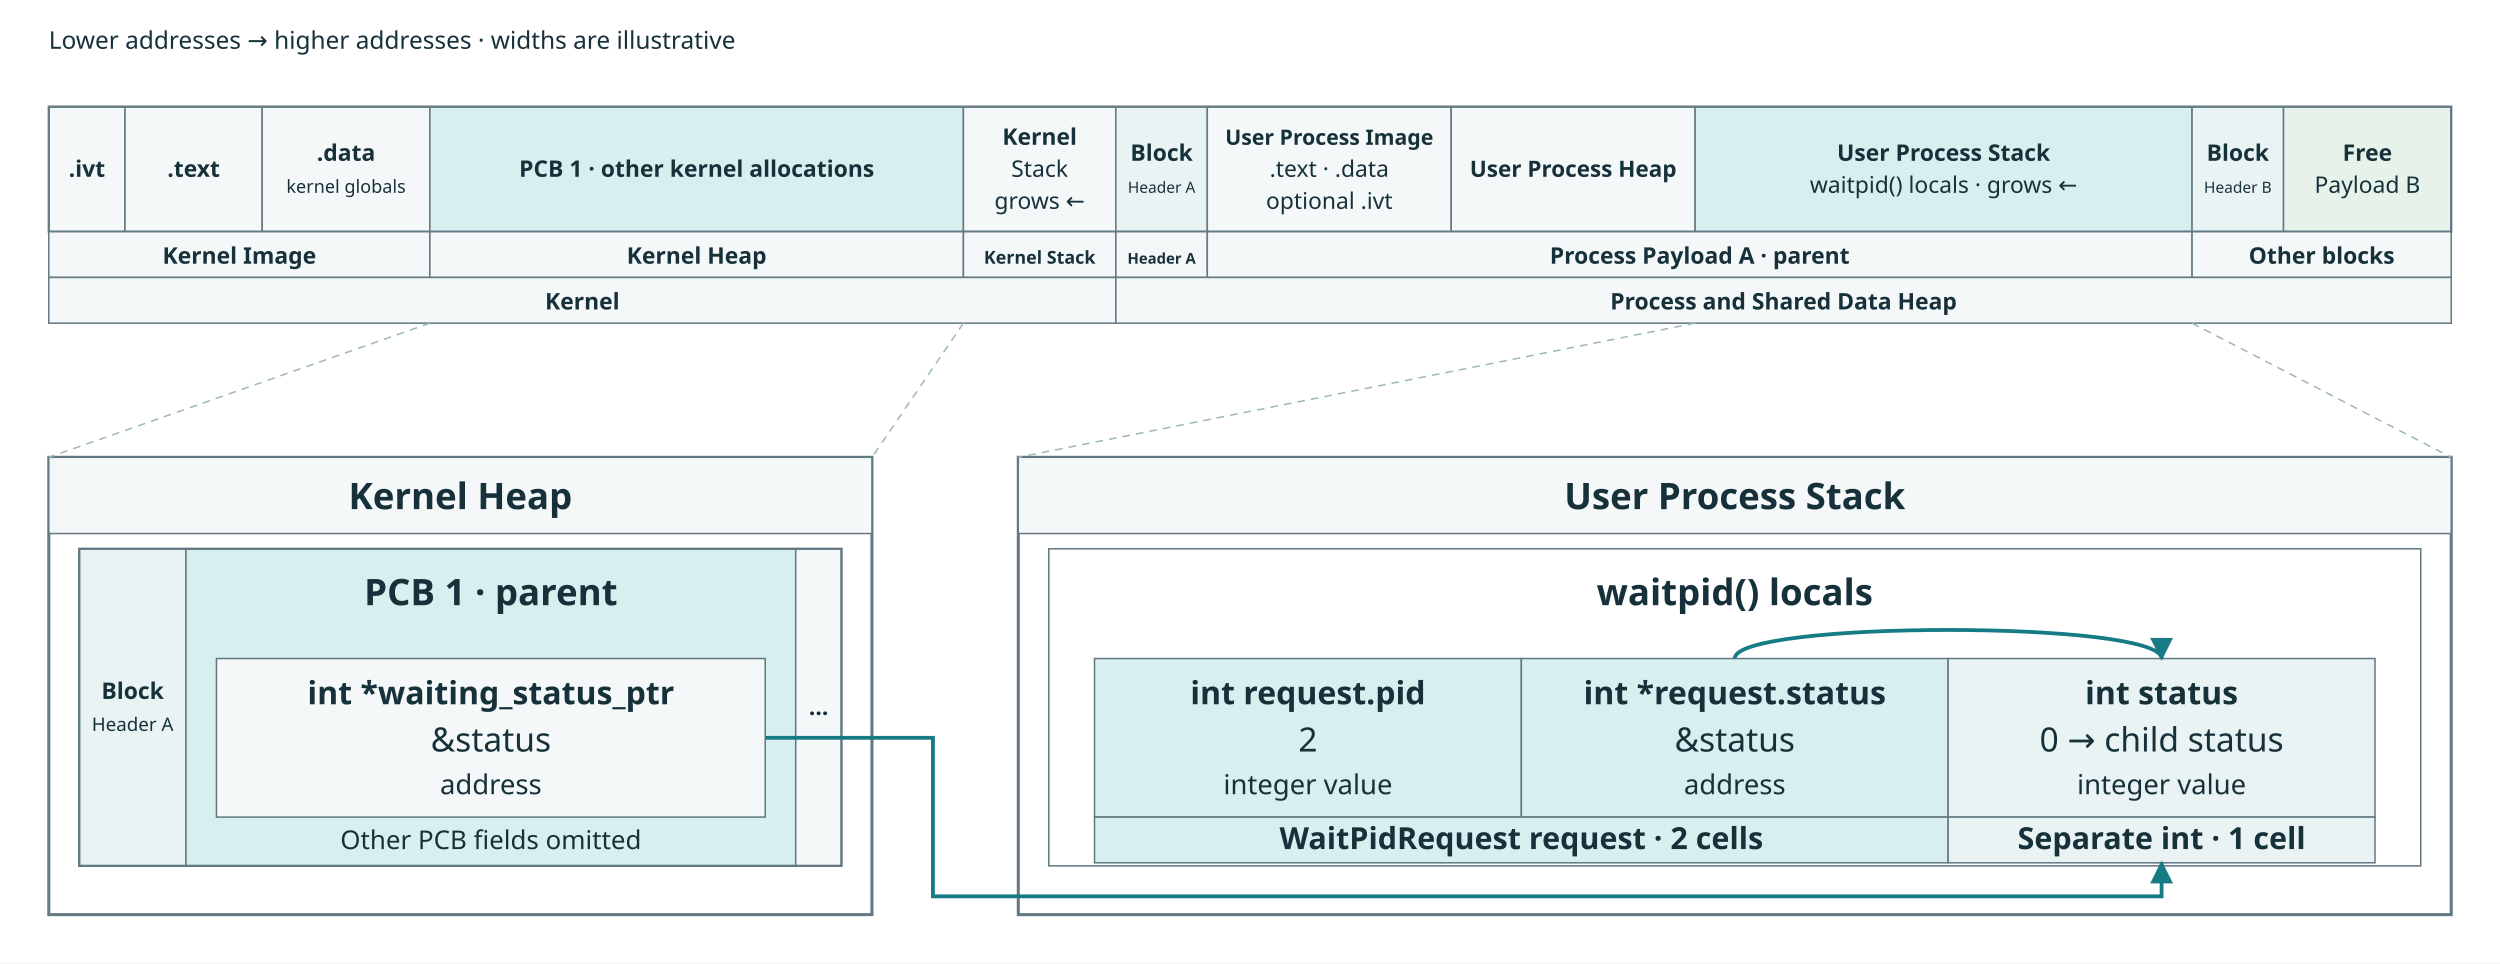
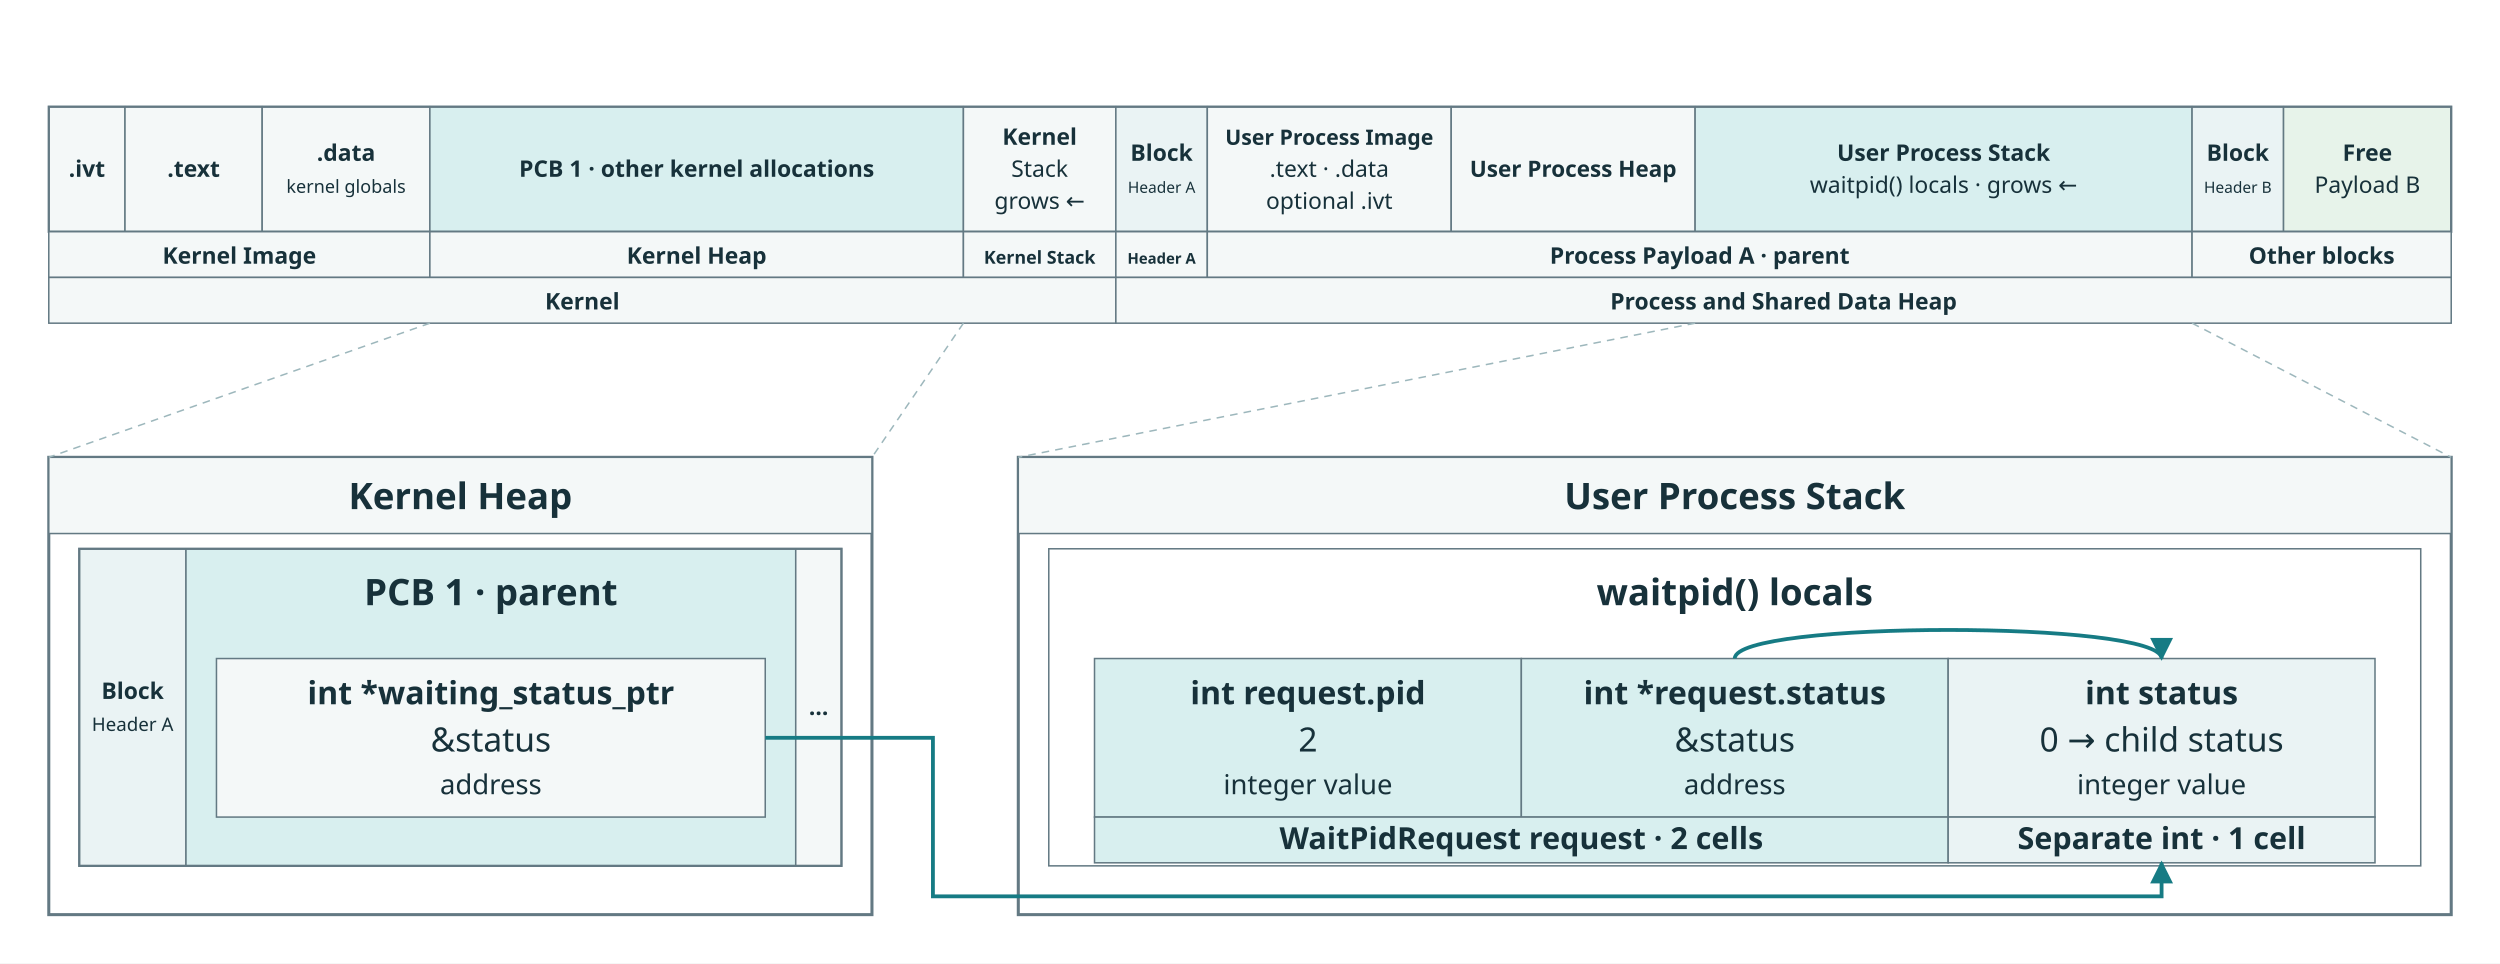
<svg xmlns="http://www.w3.org/2000/svg" width="1640" height="632" viewBox="0 0 1640 632" role="img" aria-labelledby="title desc">
  <defs>
    <marker id="405ea8" viewBox="0 0 10 10" refX="9" refY="5" markerWidth="6" markerHeight="6" orient="auto">
      <path d="M 0 0 L 10 5 L 0 10 z" fill="#167b84" />
    </marker>
    <marker id="26715b" viewBox="0 0 10 10" refX="9" refY="5" markerWidth="6" markerHeight="6" orient="auto">
      <path d="M 0 0 L 10 5 L 0 10 z" fill="#25734f" />
    </marker>
    <marker id="785099" viewBox="0 0 10 10" refX="9" refY="5" markerWidth="6" markerHeight="6" orient="auto">
      <path d="M 0 0 L 10 5 L 0 10 z" fill="#637983" />
    </marker>
    <marker id="9c3d15" viewBox="0 0 10 10" refX="9" refY="5" markerWidth="6" markerHeight="6" orient="auto">
      <path d="M 0 0 L 10 5 L 0 10 z" fill="#805916" />
    </marker>
  </defs>
  <rect width="1640" height="632" fill="white" />
  <g font-family="Cantarell, sans-serif">
-     <text x="32" y="32" text-anchor="start" font-size="16" font-weight="normal" fill="#17313a">Lower addresses → higher addresses · widths are illustrative</text>
    <rect x="32" y="70" width="50" height="82" fill="#f4f8f8" stroke="#637983" stroke-width="1" />
    <text x="57.0" y="116.0" text-anchor="middle" font-size="15" font-weight="bold" fill="#17313a">.ivt</text>
    <rect x="82" y="70" width="90" height="82" fill="#f4f8f8" stroke="#637983" stroke-width="1" />
    <text x="127.0" y="116.0" text-anchor="middle" font-size="15" font-weight="bold" fill="#17313a">.text</text>
    <rect x="172" y="70" width="110" height="82" fill="#f4f8f8" stroke="#637983" stroke-width="1" />
    <text x="227.0" y="105.5" text-anchor="middle" font-size="15" font-weight="bold" fill="#17313a">.data</text>
    <text x="227.0" y="126.5" text-anchor="middle" font-size="11.864" font-weight="normal" fill="#17313a">kernel globals</text>
    <rect x="282" y="70" width="350" height="82" fill="#d8efef" stroke="#637983" stroke-width="1" />
    <text x="457.0" y="116.0" text-anchor="middle" font-size="15" font-weight="bold" fill="#17313a">PCB 1 · other kernel allocations</text>
    <rect x="632" y="70" width="100" height="82" fill="#f4f8f8" stroke="#637983" stroke-width="1" />
    <text x="682.0" y="95.0" text-anchor="middle" font-size="15" font-weight="bold" fill="#17313a">Kernel</text>
    <text x="682.0" y="116.0" text-anchor="middle" font-size="15" font-weight="normal" fill="#17313a">Stack</text>
    <text x="682.0" y="137.0" text-anchor="middle" font-size="15" font-weight="normal" fill="#17313a">grows ←</text>
    <rect x="732" y="70" width="60" height="82" fill="#eaf3f4" stroke="#637983" stroke-width="1" />
    <a href="../../common/heap.header#L5">
      <text x="762.0" y="105.5" text-anchor="middle" font-size="15" font-weight="bold" fill="#17313a">Block</text>
    </a>
    <a href="../../common/heap.header#L5">
      <text x="762.0" y="126.5" text-anchor="middle" font-size="10.169" font-weight="normal" fill="#17313a">Header A</text>
    </a>
    <rect x="792" y="70" width="160" height="82" fill="#f4f8f8" stroke="#637983" stroke-width="1" />
    <text x="872.0" y="95.0" text-anchor="middle" font-size="13.936" font-weight="bold" fill="#17313a">User Process Image</text>
    <text x="872.0" y="116.0" text-anchor="middle" font-size="15" font-weight="normal" fill="#17313a">.text · .data</text>
    <text x="872.0" y="137.0" text-anchor="middle" font-size="15" font-weight="normal" fill="#17313a">optional .ivt</text>
    <rect x="952" y="70" width="160" height="82" fill="#f4f8f8" stroke="#637983" stroke-width="1" />
    <text x="1032.0" y="116.0" text-anchor="middle" font-size="14.756" font-weight="bold" fill="#17313a">User Process Heap</text>
    <rect x="1112" y="70" width="326" height="82" fill="#d8efef" stroke="#637983" stroke-width="1" />
-     <a href="../../library/sys/wait/wait.picoc#L14">
+     <a href="../../library/sys/wait/wait.picoc#L15">
      <text x="1275.0" y="105.5" text-anchor="middle" font-size="15" font-weight="bold" fill="#17313a">User Process Stack</text>
    </a>
-     <a href="../../library/sys/wait/wait.picoc#L14">
+     <a href="../../library/sys/wait/wait.picoc#L15">
      <text x="1275.0" y="126.5" text-anchor="middle" font-size="15" font-weight="normal" fill="#17313a">waitpid() locals · grows ←</text>
    </a>
    <rect x="1438" y="70" width="60" height="82" fill="#eaf3f4" stroke="#637983" stroke-width="1" />
    <a href="../../common/heap.header#L5">
      <text x="1468.0" y="105.5" text-anchor="middle" font-size="15" font-weight="bold" fill="#17313a">Block</text>
    </a>
    <a href="../../common/heap.header#L5">
      <text x="1468.0" y="126.5" text-anchor="middle" font-size="10.169" font-weight="normal" fill="#17313a">Header B</text>
    </a>
    <rect x="1498" y="70" width="110" height="82" fill="#e7f3ea" stroke="#637983" stroke-width="1" />
    <text x="1553.0" y="105.5" text-anchor="middle" font-size="15" font-weight="bold" fill="#17313a">Free</text>
    <text x="1553.0" y="126.5" text-anchor="middle" font-size="15" font-weight="normal" fill="#17313a">Payload B</text>
    <rect x="32" y="70" width="1576" height="82" fill="none" stroke="#637983" stroke-width="1.5" />
    <rect x="32" y="152" width="250" height="30" fill="#f4f8f8" stroke="#637983" stroke-width="1" />
    <text x="157.0" y="173" text-anchor="middle" font-size="15" font-weight="bold" fill="#17313a">Kernel Image</text>
    <rect x="282" y="152" width="350" height="30" fill="#f4f8f8" stroke="#637983" stroke-width="1" />
    <text x="457.0" y="173" text-anchor="middle" font-size="15" font-weight="bold" fill="#17313a">Kernel Heap</text>
    <rect x="632" y="152" width="100" height="30" fill="#f4f8f8" stroke="#637983" stroke-width="1" />
    <text x="682.0" y="173" text-anchor="middle" font-size="11.719" font-weight="bold" fill="#17313a">Kernel Stack</text>
    <rect x="732" y="152" width="60" height="30" fill="#f4f8f8" stroke="#637983" stroke-width="1" />
    <text x="762.0" y="173" text-anchor="middle" font-size="9.766" font-weight="bold" fill="#17313a">Header A</text>
    <rect x="792" y="152" width="646" height="30" fill="#f4f8f8" stroke="#637983" stroke-width="1" />
    <text x="1115.0" y="173" text-anchor="middle" font-size="15" font-weight="bold" fill="#17313a">Process Payload A · parent</text>
    <rect x="1438" y="152" width="170" height="30" fill="#f4f8f8" stroke="#637983" stroke-width="1" />
    <text x="1523.0" y="173" text-anchor="middle" font-size="15" font-weight="bold" fill="#17313a">Other blocks</text>
    <rect x="32" y="182" width="700" height="30" fill="#f4f8f8" stroke="#637983" stroke-width="1" />
    <text x="382.0" y="203" text-anchor="middle" font-size="15" font-weight="bold" fill="#17313a">Kernel</text>
    <rect x="732" y="182" width="876" height="30" fill="#f4f8f8" stroke="#637983" stroke-width="1" />
    <text x="1170.0" y="203" text-anchor="middle" font-size="15" font-weight="bold" fill="#17313a">Process and Shared Data Heap</text>
    <rect x="32" y="300" width="540" height="300" fill="white" stroke="#637983" stroke-width="2" />
    <rect x="32" y="300" width="540" height="50" fill="#f4f8f8" stroke="#637983" stroke-width="1" />
    <text x="302.0" y="334" text-anchor="middle" font-size="24" font-weight="bold" fill="#17313a">Kernel Heap</text>
    <rect x="668" y="300" width="940" height="300" fill="white" stroke="#637983" stroke-width="2" />
    <rect x="668" y="300" width="940" height="50" fill="#f4f8f8" stroke="#637983" stroke-width="1" />
    <text x="1138.0" y="334" text-anchor="middle" font-size="24" font-weight="bold" fill="#17313a">User Process Stack</text>
    <path d="M 282 212 L 32 300 M 632 212 L 572 300" fill="none" stroke="#9db7bc" stroke-dasharray="5 4" />
    <path d="M 1112 212 L 668 300 M 1438 212 L 1608 300" fill="none" stroke="#9db7bc" stroke-dasharray="5 4" />
    <rect x="52" y="360" width="70" height="208" fill="#eaf3f4" stroke="#637983" stroke-width="1" />
    <a href="../../common/heap.header#L5">
      <text x="87.0" y="458.5" text-anchor="middle" font-size="15" font-weight="bold" fill="#17313a">Block</text>
    </a>
    <a href="../../common/heap.header#L5">
      <text x="87.0" y="479.5" text-anchor="middle" font-size="12.288" font-weight="normal" fill="#17313a">Header A</text>
    </a>
    <rect x="122" y="360" width="400" height="208" fill="#d8efef" stroke="#637983" stroke-width="1" />
    <rect x="522" y="360" width="30" height="208" fill="#f4f8f8" stroke="#637983" stroke-width="1" />
    <text x="537.0" y="469.0" text-anchor="middle" font-size="15" font-weight="bold" fill="#17313a">…</text>
    <rect x="52" y="360" width="500" height="208" fill="none" stroke="#637983" stroke-width="1.5" />
    <a href="../../kernel/process/process.header#L31">
      <text x="322" y="397" text-anchor="middle" font-size="24" font-weight="bold" fill="#17313a">PCB 1 · parent</text>
    </a>
    <rect x="142" y="432" width="360" height="104" fill="#f4f8f8" stroke="#637983" stroke-width="1" />
    <a href="../../kernel/process/process.header#L44">
      <text x="322" y="462" text-anchor="middle" font-size="21" font-weight="bold" fill="#17313a">int *waiting_status_ptr</text>
    </a>
    <text x="322" y="493" text-anchor="middle" font-size="22" font-weight="normal" fill="#17313a">&amp;status</text>
    <text x="322" y="521" text-anchor="middle" font-size="18" font-weight="normal" fill="#17313a">address</text>
-     <text x="322" y="557" text-anchor="middle" font-size="17" font-weight="normal" fill="#17313a">Other PCB fields omitted</text>
    <rect x="688" y="360" width="900" height="208" fill="white" stroke="#637983" stroke-width="1" />
-     <a href="../../library/sys/wait/wait.picoc#L14">
+     <a href="../../library/sys/wait/wait.picoc#L15">
      <text x="1138" y="397" text-anchor="middle" font-size="24" font-weight="bold" fill="#17313a">waitpid() locals</text>
    </a>
    <rect x="718" y="432" width="280" height="104" fill="#d8efef" stroke="#637983" stroke-width="1" />
    <a href="../../common/syscall.header#L62">
      <text x="858" y="462" text-anchor="middle" font-size="21" font-weight="bold" fill="#17313a">int request.pid</text>
    </a>
    <text x="858" y="493" text-anchor="middle" font-size="22" font-weight="normal" fill="#17313a">2</text>
    <text x="858" y="521" text-anchor="middle" font-size="18" font-weight="normal" fill="#17313a">integer value</text>
    <rect x="998" y="432" width="280" height="104" fill="#d8efef" stroke="#637983" stroke-width="1" />
    <a href="../../common/syscall.header#L63">
      <text x="1138" y="462" text-anchor="middle" font-size="21" font-weight="bold" fill="#17313a">int *request.status</text>
    </a>
    <text x="1138" y="493" text-anchor="middle" font-size="22" font-weight="normal" fill="#17313a">&amp;status</text>
    <text x="1138" y="521" text-anchor="middle" font-size="18" font-weight="normal" fill="#17313a">address</text>
    <rect x="1278" y="432" width="280" height="104" fill="#eaf3f4" stroke="#637983" stroke-width="1" />
-     <a href="../../library/sys/wait/wait.picoc#L15">
+     <a href="../../library/sys/wait/wait.picoc#L16">
      <text x="1418" y="462" text-anchor="middle" font-size="21" font-weight="bold" fill="#17313a">int status</text>
    </a>
    <text x="1418" y="493" text-anchor="middle" font-size="22" font-weight="normal" fill="#17313a">0 → child status</text>
    <text x="1418" y="521" text-anchor="middle" font-size="18" font-weight="normal" fill="#17313a">integer value</text>
    <rect x="718" y="536" width="560" height="30" fill="#d8efef" stroke="#637983" stroke-width="1" />
    <a href="../../common/syscall.header#L61">
      <text x="998" y="557" text-anchor="middle" font-size="20" font-weight="bold" fill="#17313a">WaitPidRequest request · 2 cells</text>
    </a>
    <rect x="1278" y="536" width="280" height="30" fill="#eaf3f4" stroke="#637983" stroke-width="1" />
    <text x="1418" y="557" text-anchor="middle" font-size="20" font-weight="bold" fill="#17313a">Separate int · 1 cell</text>
    <path d="M 1138 432 C 1138 407, 1418 407, 1418 432" fill="none" stroke="#167b84" stroke-width="2.5" marker-end="url(#405ea8)" />
    <path d="M 502 484 H 612 V 588 H 1418 V 566" fill="none" stroke="#167b84" stroke-width="2.5" marker-end="url(#405ea8)" />
  </g>
</svg>
